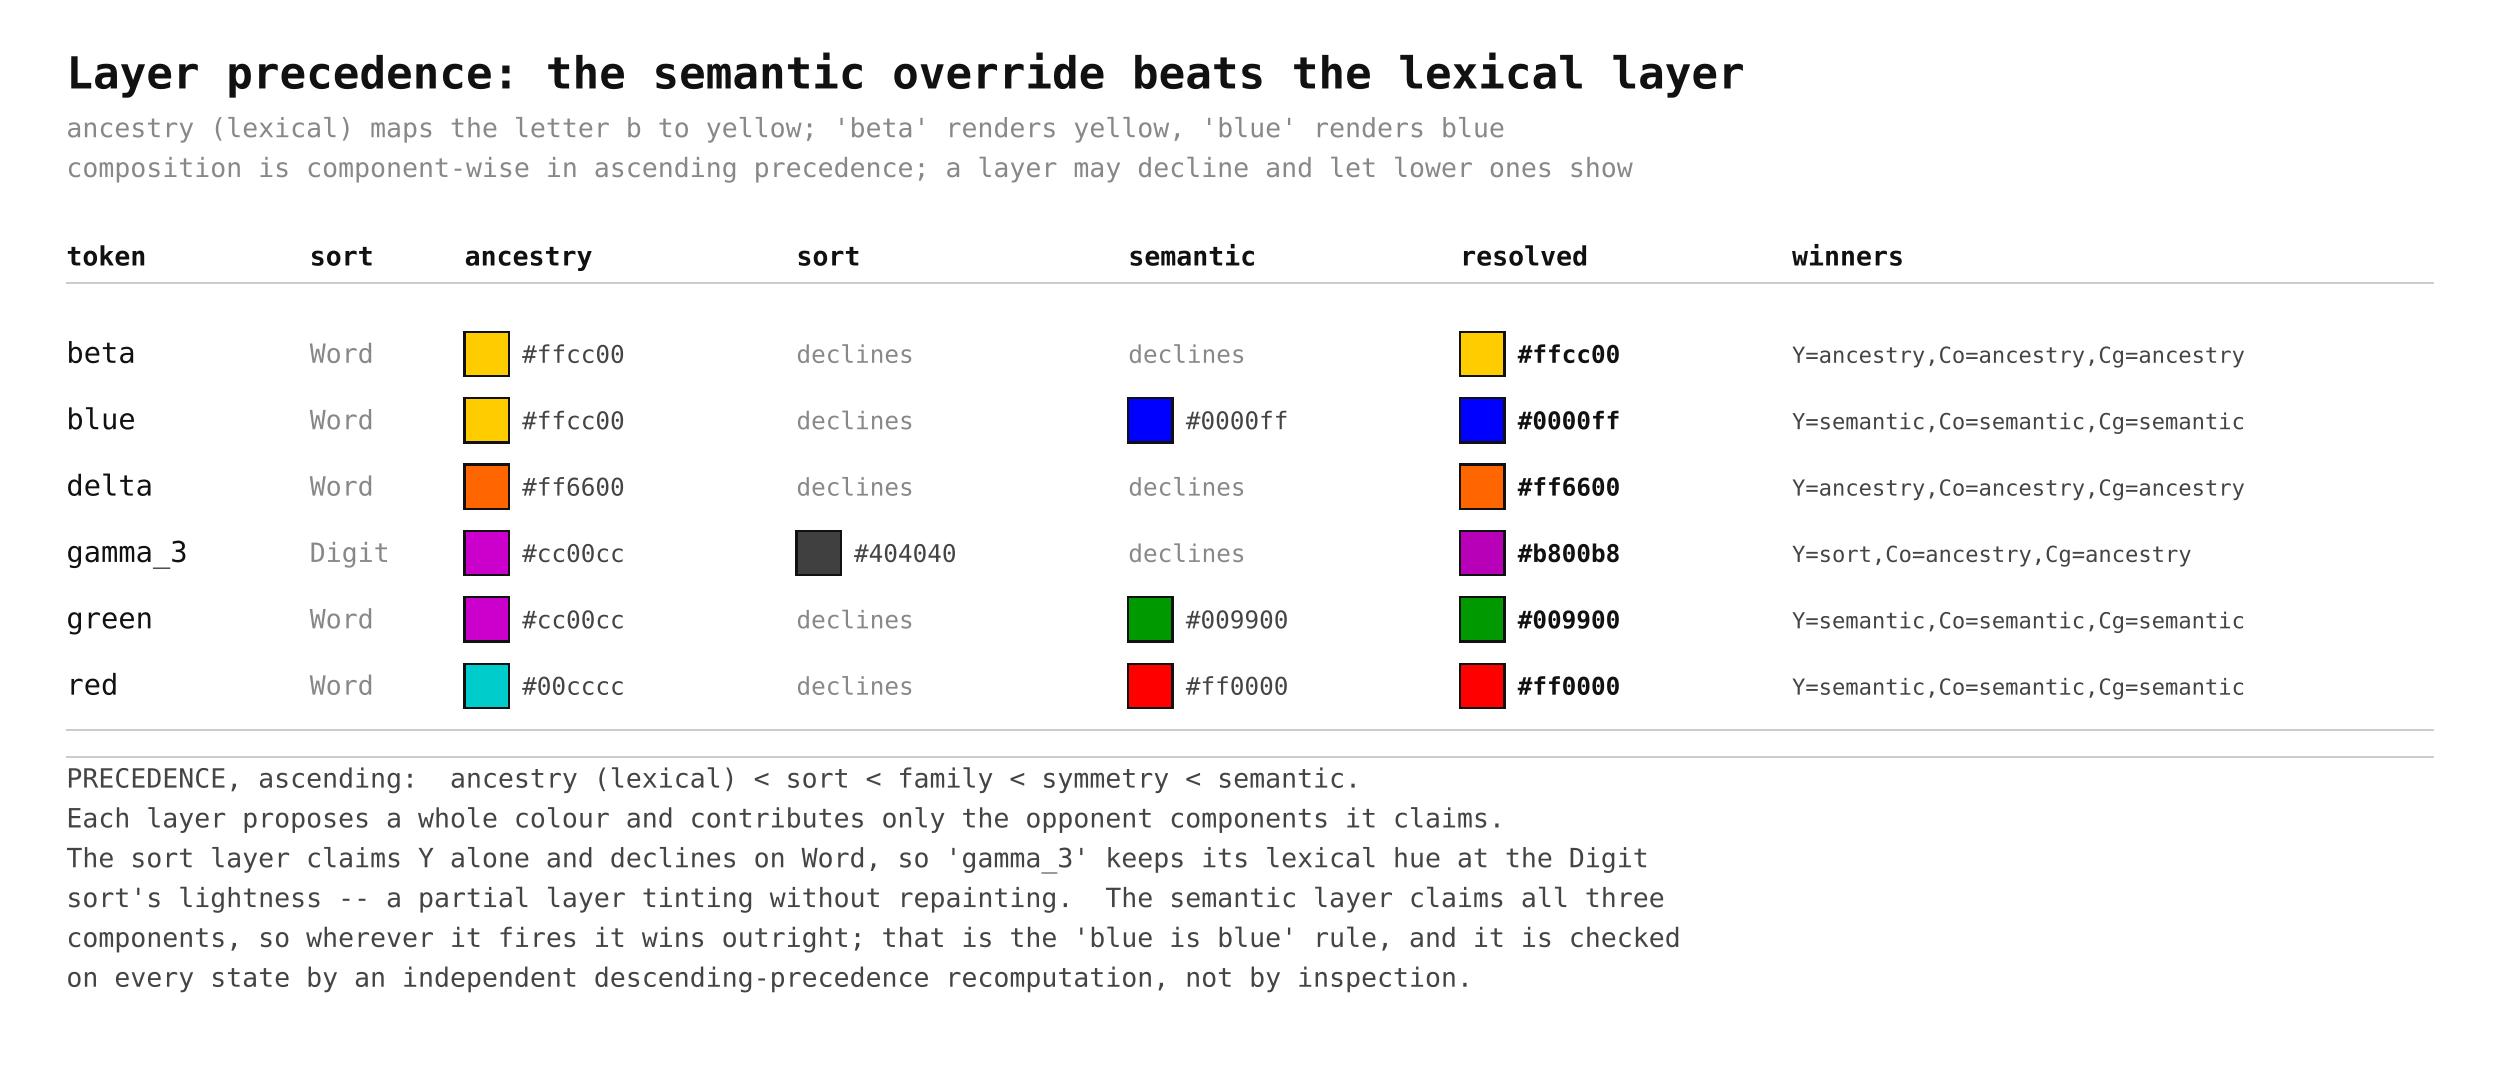
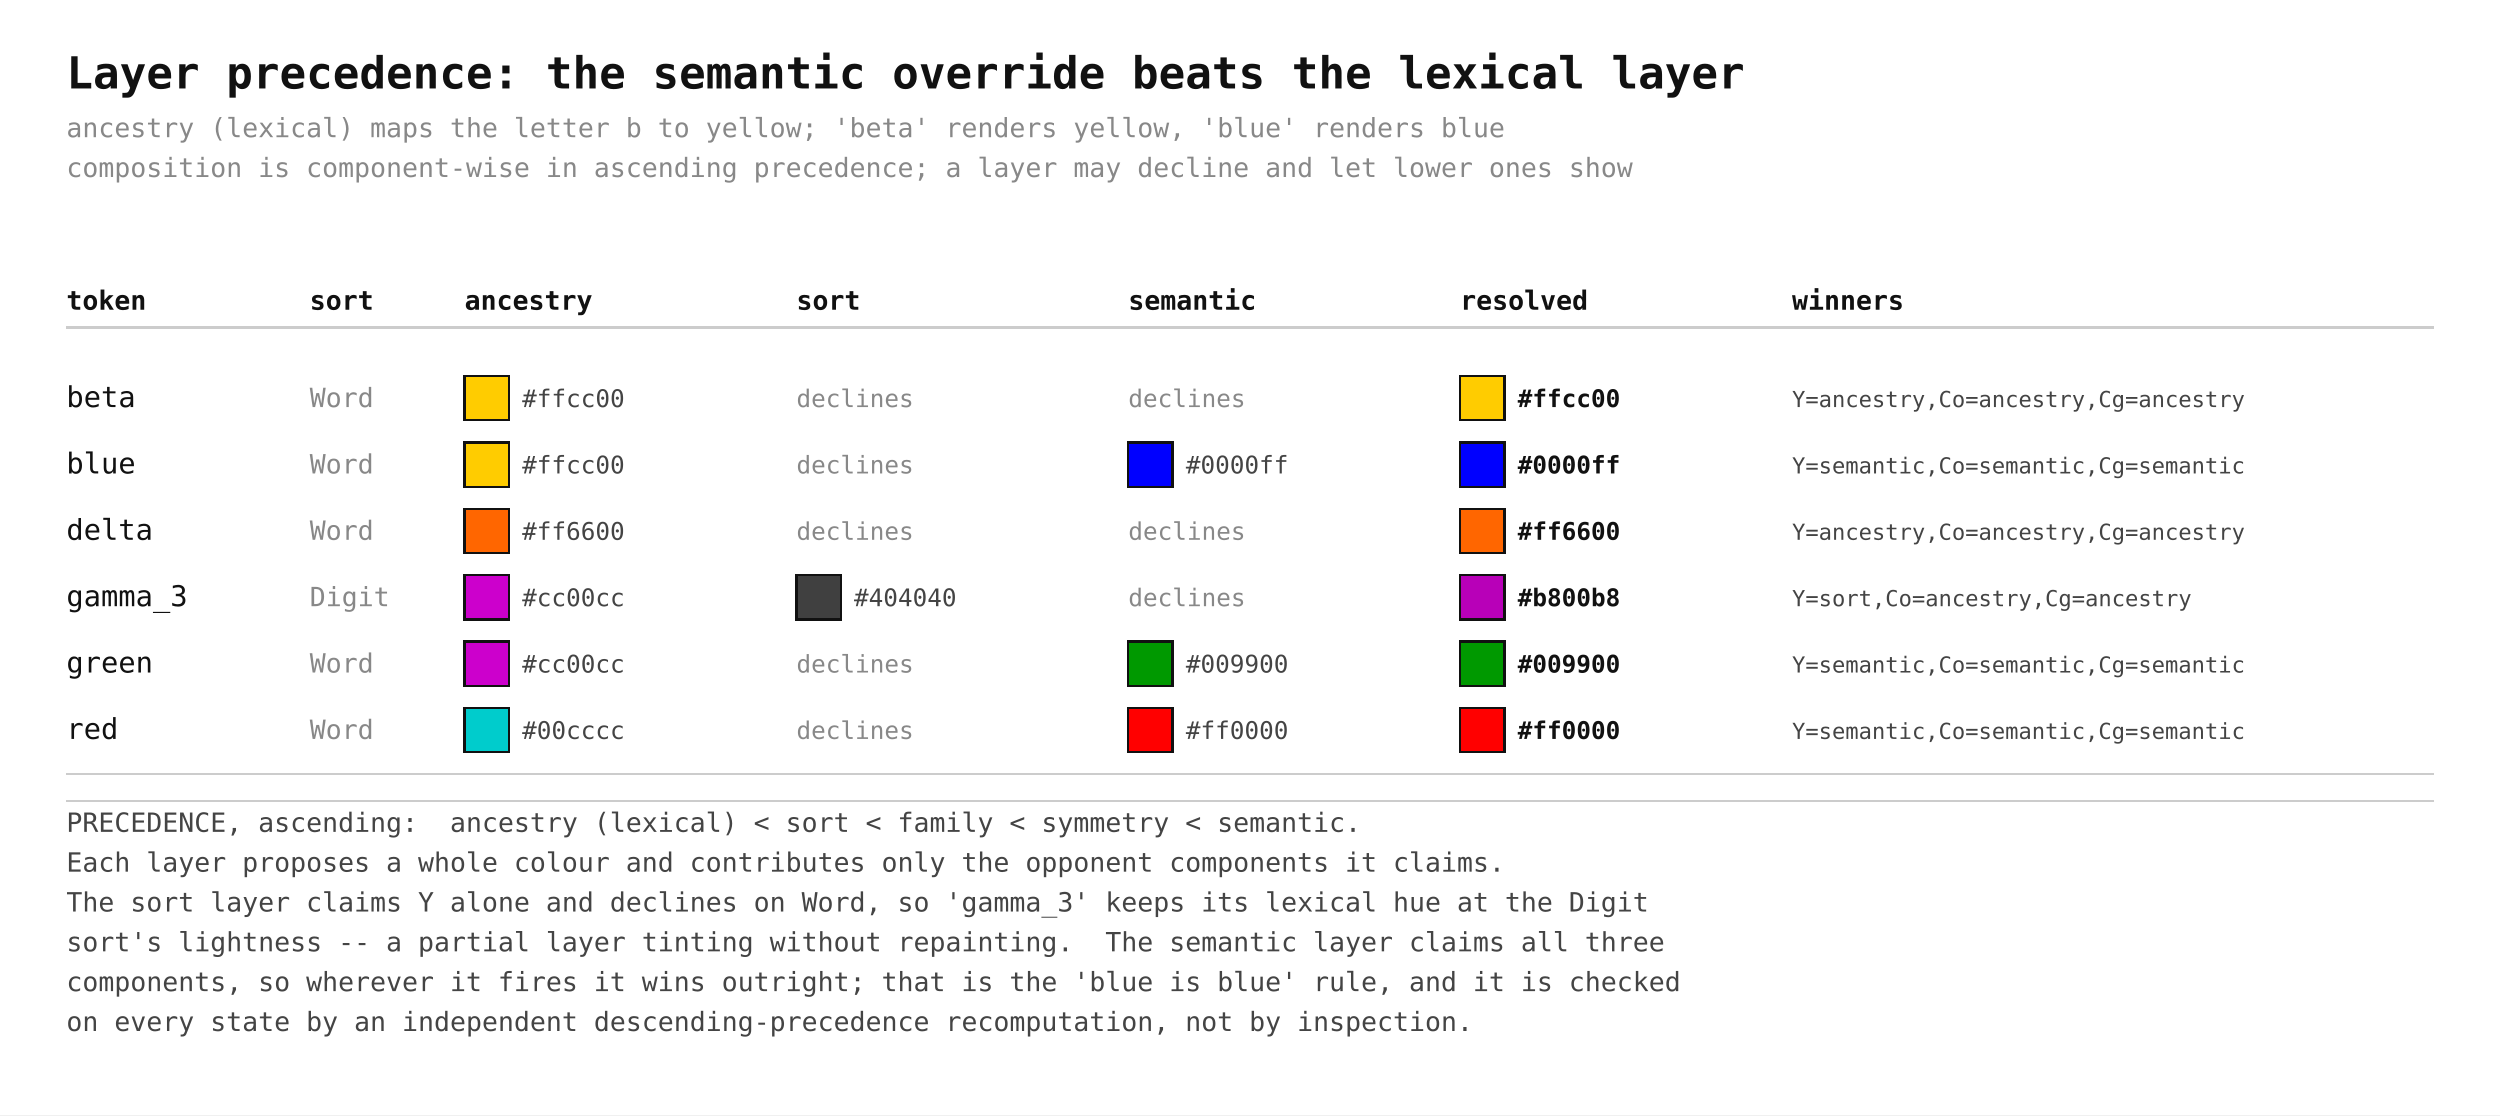
- <svg xmlns="http://www.w3.org/2000/svg" width="1130" height="484" viewBox="0 0 1130 484" version="1.1">
-   <rect x="0" y="0" width="1130" height="484" fill="#ffffff" shape-rendering="crispEdges" />
+ <svg xmlns="http://www.w3.org/2000/svg" width="1130" height="504" viewBox="0 0 1130 504" version="1.1">
+   <rect x="0" y="0" width="1130" height="504" fill="#ffffff" shape-rendering="crispEdges" />
  <text x="30" y="40" fill="#111111" font-family="monospace" font-size="20" font-weight="bold" text-anchor="start" xml:space="preserve">Layer precedence: the semantic override beats the lexical layer</text>
  <text x="30" y="62" fill="#888888" font-family="monospace" font-size="12" font-weight="normal" text-anchor="start" xml:space="preserve">ancestry (lexical) maps the letter b to yellow; 'beta' renders yellow, 'blue' renders blue</text>
  <text x="30" y="80" fill="#888888" font-family="monospace" font-size="12" font-weight="normal" text-anchor="start" xml:space="preserve">composition is component-wise in ascending precedence; a layer may decline and let lower ones show</text>
-   <text x="30" y="120" fill="#111111" font-family="monospace" font-size="12" font-weight="bold" text-anchor="start" xml:space="preserve">token</text>
-   <text x="140" y="120" fill="#111111" font-family="monospace" font-size="12" font-weight="bold" text-anchor="start" xml:space="preserve">sort</text>
-   <text x="210" y="120" fill="#111111" font-family="monospace" font-size="12" font-weight="bold" text-anchor="start" xml:space="preserve">ancestry</text>
-   <text x="360" y="120" fill="#111111" font-family="monospace" font-size="12" font-weight="bold" text-anchor="start" xml:space="preserve">sort</text>
-   <text x="510" y="120" fill="#111111" font-family="monospace" font-size="12" font-weight="bold" text-anchor="start" xml:space="preserve">semantic</text>
-   <text x="660" y="120" fill="#111111" font-family="monospace" font-size="12" font-weight="bold" text-anchor="start" xml:space="preserve">resolved</text>
-   <text x="810" y="120" fill="#111111" font-family="monospace" font-size="12" font-weight="bold" text-anchor="start" xml:space="preserve">winners</text>
-   <line x1="30" y1="128" x2="1100" y2="128" stroke="#cccccc" stroke-width="1" shape-rendering="crispEdges" />
-   <text x="30" y="164" fill="#111111" font-family="monospace" font-size="13" font-weight="normal" text-anchor="start" xml:space="preserve">beta</text>
-   <text x="140" y="164" fill="#888888" font-family="monospace" font-size="12" font-weight="normal" text-anchor="start" xml:space="preserve">Word</text>
-   <rect x="210" y="150" width="20" height="20" fill="#ffcc00" stroke="#111111" stroke-width="1" shape-rendering="crispEdges" />
-   <text x="236" y="164" fill="#444444" font-family="monospace" font-size="11" font-weight="normal" text-anchor="start" xml:space="preserve">#ffcc00</text>
-   <text x="360" y="164" fill="#888888" font-family="monospace" font-size="11" font-weight="normal" text-anchor="start" xml:space="preserve">declines</text>
-   <text x="510" y="164" fill="#888888" font-family="monospace" font-size="11" font-weight="normal" text-anchor="start" xml:space="preserve">declines</text>
-   <rect x="660" y="150" width="20" height="20" fill="#ffcc00" stroke="#111111" stroke-width="1" shape-rendering="crispEdges" />
-   <text x="686" y="164" fill="#111111" font-family="monospace" font-size="11" font-weight="bold" text-anchor="start" xml:space="preserve">#ffcc00</text>
-   <text x="810" y="164" fill="#444444" font-family="monospace" font-size="10" font-weight="normal" text-anchor="start" xml:space="preserve">Y=ancestry,Co=ancestry,Cg=ancestry</text>
-   <text x="30" y="194" fill="#111111" font-family="monospace" font-size="13" font-weight="normal" text-anchor="start" xml:space="preserve">blue</text>
-   <text x="140" y="194" fill="#888888" font-family="monospace" font-size="12" font-weight="normal" text-anchor="start" xml:space="preserve">Word</text>
-   <rect x="210" y="180" width="20" height="20" fill="#ffcc00" stroke="#111111" stroke-width="1" shape-rendering="crispEdges" />
-   <text x="236" y="194" fill="#444444" font-family="monospace" font-size="11" font-weight="normal" text-anchor="start" xml:space="preserve">#ffcc00</text>
-   <text x="360" y="194" fill="#888888" font-family="monospace" font-size="11" font-weight="normal" text-anchor="start" xml:space="preserve">declines</text>
-   <rect x="510" y="180" width="20" height="20" fill="#0000ff" stroke="#111111" stroke-width="1" shape-rendering="crispEdges" />
-   <text x="536" y="194" fill="#444444" font-family="monospace" font-size="11" font-weight="normal" text-anchor="start" xml:space="preserve">#0000ff</text>
-   <rect x="660" y="180" width="20" height="20" fill="#0000ff" stroke="#111111" stroke-width="1" shape-rendering="crispEdges" />
-   <text x="686" y="194" fill="#111111" font-family="monospace" font-size="11" font-weight="bold" text-anchor="start" xml:space="preserve">#0000ff</text>
-   <text x="810" y="194" fill="#444444" font-family="monospace" font-size="10" font-weight="normal" text-anchor="start" xml:space="preserve">Y=semantic,Co=semantic,Cg=semantic</text>
-   <text x="30" y="224" fill="#111111" font-family="monospace" font-size="13" font-weight="normal" text-anchor="start" xml:space="preserve">delta</text>
-   <text x="140" y="224" fill="#888888" font-family="monospace" font-size="12" font-weight="normal" text-anchor="start" xml:space="preserve">Word</text>
-   <rect x="210" y="210" width="20" height="20" fill="#ff6600" stroke="#111111" stroke-width="1" shape-rendering="crispEdges" />
-   <text x="236" y="224" fill="#444444" font-family="monospace" font-size="11" font-weight="normal" text-anchor="start" xml:space="preserve">#ff6600</text>
-   <text x="360" y="224" fill="#888888" font-family="monospace" font-size="11" font-weight="normal" text-anchor="start" xml:space="preserve">declines</text>
-   <text x="510" y="224" fill="#888888" font-family="monospace" font-size="11" font-weight="normal" text-anchor="start" xml:space="preserve">declines</text>
-   <rect x="660" y="210" width="20" height="20" fill="#ff6600" stroke="#111111" stroke-width="1" shape-rendering="crispEdges" />
-   <text x="686" y="224" fill="#111111" font-family="monospace" font-size="11" font-weight="bold" text-anchor="start" xml:space="preserve">#ff6600</text>
-   <text x="810" y="224" fill="#444444" font-family="monospace" font-size="10" font-weight="normal" text-anchor="start" xml:space="preserve">Y=ancestry,Co=ancestry,Cg=ancestry</text>
-   <text x="30" y="254" fill="#111111" font-family="monospace" font-size="13" font-weight="normal" text-anchor="start" xml:space="preserve">gamma_3</text>
-   <text x="140" y="254" fill="#888888" font-family="monospace" font-size="12" font-weight="normal" text-anchor="start" xml:space="preserve">Digit</text>
-   <rect x="210" y="240" width="20" height="20" fill="#cc00cc" stroke="#111111" stroke-width="1" shape-rendering="crispEdges" />
-   <text x="236" y="254" fill="#444444" font-family="monospace" font-size="11" font-weight="normal" text-anchor="start" xml:space="preserve">#cc00cc</text>
-   <rect x="360" y="240" width="20" height="20" fill="#404040" stroke="#111111" stroke-width="1" shape-rendering="crispEdges" />
-   <text x="386" y="254" fill="#444444" font-family="monospace" font-size="11" font-weight="normal" text-anchor="start" xml:space="preserve">#404040</text>
-   <text x="510" y="254" fill="#888888" font-family="monospace" font-size="11" font-weight="normal" text-anchor="start" xml:space="preserve">declines</text>
-   <rect x="660" y="240" width="20" height="20" fill="#b800b8" stroke="#111111" stroke-width="1" shape-rendering="crispEdges" />
-   <text x="686" y="254" fill="#111111" font-family="monospace" font-size="11" font-weight="bold" text-anchor="start" xml:space="preserve">#b800b8</text>
-   <text x="810" y="254" fill="#444444" font-family="monospace" font-size="10" font-weight="normal" text-anchor="start" xml:space="preserve">Y=sort,Co=ancestry,Cg=ancestry</text>
-   <text x="30" y="284" fill="#111111" font-family="monospace" font-size="13" font-weight="normal" text-anchor="start" xml:space="preserve">green</text>
-   <text x="140" y="284" fill="#888888" font-family="monospace" font-size="12" font-weight="normal" text-anchor="start" xml:space="preserve">Word</text>
-   <rect x="210" y="270" width="20" height="20" fill="#cc00cc" stroke="#111111" stroke-width="1" shape-rendering="crispEdges" />
-   <text x="236" y="284" fill="#444444" font-family="monospace" font-size="11" font-weight="normal" text-anchor="start" xml:space="preserve">#cc00cc</text>
-   <text x="360" y="284" fill="#888888" font-family="monospace" font-size="11" font-weight="normal" text-anchor="start" xml:space="preserve">declines</text>
-   <rect x="510" y="270" width="20" height="20" fill="#009900" stroke="#111111" stroke-width="1" shape-rendering="crispEdges" />
-   <text x="536" y="284" fill="#444444" font-family="monospace" font-size="11" font-weight="normal" text-anchor="start" xml:space="preserve">#009900</text>
-   <rect x="660" y="270" width="20" height="20" fill="#009900" stroke="#111111" stroke-width="1" shape-rendering="crispEdges" />
-   <text x="686" y="284" fill="#111111" font-family="monospace" font-size="11" font-weight="bold" text-anchor="start" xml:space="preserve">#009900</text>
-   <text x="810" y="284" fill="#444444" font-family="monospace" font-size="10" font-weight="normal" text-anchor="start" xml:space="preserve">Y=semantic,Co=semantic,Cg=semantic</text>
-   <text x="30" y="314" fill="#111111" font-family="monospace" font-size="13" font-weight="normal" text-anchor="start" xml:space="preserve">red</text>
-   <text x="140" y="314" fill="#888888" font-family="monospace" font-size="12" font-weight="normal" text-anchor="start" xml:space="preserve">Word</text>
-   <rect x="210" y="300" width="20" height="20" fill="#00cccc" stroke="#111111" stroke-width="1" shape-rendering="crispEdges" />
-   <text x="236" y="314" fill="#444444" font-family="monospace" font-size="11" font-weight="normal" text-anchor="start" xml:space="preserve">#00cccc</text>
-   <text x="360" y="314" fill="#888888" font-family="monospace" font-size="11" font-weight="normal" text-anchor="start" xml:space="preserve">declines</text>
-   <rect x="510" y="300" width="20" height="20" fill="#ff0000" stroke="#111111" stroke-width="1" shape-rendering="crispEdges" />
-   <text x="536" y="314" fill="#444444" font-family="monospace" font-size="11" font-weight="normal" text-anchor="start" xml:space="preserve">#ff0000</text>
-   <rect x="660" y="300" width="20" height="20" fill="#ff0000" stroke="#111111" stroke-width="1" shape-rendering="crispEdges" />
-   <text x="686" y="314" fill="#111111" font-family="monospace" font-size="11" font-weight="bold" text-anchor="start" xml:space="preserve">#ff0000</text>
-   <text x="810" y="314" fill="#444444" font-family="monospace" font-size="10" font-weight="normal" text-anchor="start" xml:space="preserve">Y=semantic,Co=semantic,Cg=semantic</text>
-   <line x1="30" y1="330" x2="1100" y2="330" stroke="#cccccc" stroke-width="1" shape-rendering="crispEdges" />
+   <text x="30" y="140" fill="#111111" font-family="monospace" font-size="12" font-weight="bold" text-anchor="start" xml:space="preserve">token</text>
+   <text x="140" y="140" fill="#111111" font-family="monospace" font-size="12" font-weight="bold" text-anchor="start" xml:space="preserve">sort</text>
+   <text x="210" y="140" fill="#111111" font-family="monospace" font-size="12" font-weight="bold" text-anchor="start" xml:space="preserve">ancestry</text>
+   <text x="360" y="140" fill="#111111" font-family="monospace" font-size="12" font-weight="bold" text-anchor="start" xml:space="preserve">sort</text>
+   <text x="510" y="140" fill="#111111" font-family="monospace" font-size="12" font-weight="bold" text-anchor="start" xml:space="preserve">semantic</text>
+   <text x="660" y="140" fill="#111111" font-family="monospace" font-size="12" font-weight="bold" text-anchor="start" xml:space="preserve">resolved</text>
+   <text x="810" y="140" fill="#111111" font-family="monospace" font-size="12" font-weight="bold" text-anchor="start" xml:space="preserve">winners</text>
+   <line x1="30" y1="148" x2="1100" y2="148" stroke="#cccccc" stroke-width="1" shape-rendering="crispEdges" />
+   <text x="30" y="184" fill="#111111" font-family="monospace" font-size="13" font-weight="normal" text-anchor="start" xml:space="preserve">beta</text>
+   <text x="140" y="184" fill="#888888" font-family="monospace" font-size="12" font-weight="normal" text-anchor="start" xml:space="preserve">Word</text>
+   <rect x="210" y="170" width="20" height="20" fill="#ffcc00" stroke="#111111" stroke-width="1" shape-rendering="crispEdges" />
+   <text x="236" y="184" fill="#444444" font-family="monospace" font-size="11" font-weight="normal" text-anchor="start" xml:space="preserve">#ffcc00</text>
+   <text x="360" y="184" fill="#888888" font-family="monospace" font-size="11" font-weight="normal" text-anchor="start" xml:space="preserve">declines</text>
+   <text x="510" y="184" fill="#888888" font-family="monospace" font-size="11" font-weight="normal" text-anchor="start" xml:space="preserve">declines</text>
+   <rect x="660" y="170" width="20" height="20" fill="#ffcc00" stroke="#111111" stroke-width="1" shape-rendering="crispEdges" />
+   <text x="686" y="184" fill="#111111" font-family="monospace" font-size="11" font-weight="bold" text-anchor="start" xml:space="preserve">#ffcc00</text>
+   <text x="810" y="184" fill="#444444" font-family="monospace" font-size="10" font-weight="normal" text-anchor="start" xml:space="preserve">Y=ancestry,Co=ancestry,Cg=ancestry</text>
+   <text x="30" y="214" fill="#111111" font-family="monospace" font-size="13" font-weight="normal" text-anchor="start" xml:space="preserve">blue</text>
+   <text x="140" y="214" fill="#888888" font-family="monospace" font-size="12" font-weight="normal" text-anchor="start" xml:space="preserve">Word</text>
+   <rect x="210" y="200" width="20" height="20" fill="#ffcc00" stroke="#111111" stroke-width="1" shape-rendering="crispEdges" />
+   <text x="236" y="214" fill="#444444" font-family="monospace" font-size="11" font-weight="normal" text-anchor="start" xml:space="preserve">#ffcc00</text>
+   <text x="360" y="214" fill="#888888" font-family="monospace" font-size="11" font-weight="normal" text-anchor="start" xml:space="preserve">declines</text>
+   <rect x="510" y="200" width="20" height="20" fill="#0000ff" stroke="#111111" stroke-width="1" shape-rendering="crispEdges" />
+   <text x="536" y="214" fill="#444444" font-family="monospace" font-size="11" font-weight="normal" text-anchor="start" xml:space="preserve">#0000ff</text>
+   <rect x="660" y="200" width="20" height="20" fill="#0000ff" stroke="#111111" stroke-width="1" shape-rendering="crispEdges" />
+   <text x="686" y="214" fill="#111111" font-family="monospace" font-size="11" font-weight="bold" text-anchor="start" xml:space="preserve">#0000ff</text>
+   <text x="810" y="214" fill="#444444" font-family="monospace" font-size="10" font-weight="normal" text-anchor="start" xml:space="preserve">Y=semantic,Co=semantic,Cg=semantic</text>
+   <text x="30" y="244" fill="#111111" font-family="monospace" font-size="13" font-weight="normal" text-anchor="start" xml:space="preserve">delta</text>
+   <text x="140" y="244" fill="#888888" font-family="monospace" font-size="12" font-weight="normal" text-anchor="start" xml:space="preserve">Word</text>
+   <rect x="210" y="230" width="20" height="20" fill="#ff6600" stroke="#111111" stroke-width="1" shape-rendering="crispEdges" />
+   <text x="236" y="244" fill="#444444" font-family="monospace" font-size="11" font-weight="normal" text-anchor="start" xml:space="preserve">#ff6600</text>
+   <text x="360" y="244" fill="#888888" font-family="monospace" font-size="11" font-weight="normal" text-anchor="start" xml:space="preserve">declines</text>
+   <text x="510" y="244" fill="#888888" font-family="monospace" font-size="11" font-weight="normal" text-anchor="start" xml:space="preserve">declines</text>
+   <rect x="660" y="230" width="20" height="20" fill="#ff6600" stroke="#111111" stroke-width="1" shape-rendering="crispEdges" />
+   <text x="686" y="244" fill="#111111" font-family="monospace" font-size="11" font-weight="bold" text-anchor="start" xml:space="preserve">#ff6600</text>
+   <text x="810" y="244" fill="#444444" font-family="monospace" font-size="10" font-weight="normal" text-anchor="start" xml:space="preserve">Y=ancestry,Co=ancestry,Cg=ancestry</text>
+   <text x="30" y="274" fill="#111111" font-family="monospace" font-size="13" font-weight="normal" text-anchor="start" xml:space="preserve">gamma_3</text>
+   <text x="140" y="274" fill="#888888" font-family="monospace" font-size="12" font-weight="normal" text-anchor="start" xml:space="preserve">Digit</text>
+   <rect x="210" y="260" width="20" height="20" fill="#cc00cc" stroke="#111111" stroke-width="1" shape-rendering="crispEdges" />
+   <text x="236" y="274" fill="#444444" font-family="monospace" font-size="11" font-weight="normal" text-anchor="start" xml:space="preserve">#cc00cc</text>
+   <rect x="360" y="260" width="20" height="20" fill="#404040" stroke="#111111" stroke-width="1" shape-rendering="crispEdges" />
+   <text x="386" y="274" fill="#444444" font-family="monospace" font-size="11" font-weight="normal" text-anchor="start" xml:space="preserve">#404040</text>
+   <text x="510" y="274" fill="#888888" font-family="monospace" font-size="11" font-weight="normal" text-anchor="start" xml:space="preserve">declines</text>
+   <rect x="660" y="260" width="20" height="20" fill="#b800b8" stroke="#111111" stroke-width="1" shape-rendering="crispEdges" />
+   <text x="686" y="274" fill="#111111" font-family="monospace" font-size="11" font-weight="bold" text-anchor="start" xml:space="preserve">#b800b8</text>
+   <text x="810" y="274" fill="#444444" font-family="monospace" font-size="10" font-weight="normal" text-anchor="start" xml:space="preserve">Y=sort,Co=ancestry,Cg=ancestry</text>
+   <text x="30" y="304" fill="#111111" font-family="monospace" font-size="13" font-weight="normal" text-anchor="start" xml:space="preserve">green</text>
+   <text x="140" y="304" fill="#888888" font-family="monospace" font-size="12" font-weight="normal" text-anchor="start" xml:space="preserve">Word</text>
+   <rect x="210" y="290" width="20" height="20" fill="#cc00cc" stroke="#111111" stroke-width="1" shape-rendering="crispEdges" />
+   <text x="236" y="304" fill="#444444" font-family="monospace" font-size="11" font-weight="normal" text-anchor="start" xml:space="preserve">#cc00cc</text>
+   <text x="360" y="304" fill="#888888" font-family="monospace" font-size="11" font-weight="normal" text-anchor="start" xml:space="preserve">declines</text>
+   <rect x="510" y="290" width="20" height="20" fill="#009900" stroke="#111111" stroke-width="1" shape-rendering="crispEdges" />
+   <text x="536" y="304" fill="#444444" font-family="monospace" font-size="11" font-weight="normal" text-anchor="start" xml:space="preserve">#009900</text>
+   <rect x="660" y="290" width="20" height="20" fill="#009900" stroke="#111111" stroke-width="1" shape-rendering="crispEdges" />
+   <text x="686" y="304" fill="#111111" font-family="monospace" font-size="11" font-weight="bold" text-anchor="start" xml:space="preserve">#009900</text>
+   <text x="810" y="304" fill="#444444" font-family="monospace" font-size="10" font-weight="normal" text-anchor="start" xml:space="preserve">Y=semantic,Co=semantic,Cg=semantic</text>
+   <text x="30" y="334" fill="#111111" font-family="monospace" font-size="13" font-weight="normal" text-anchor="start" xml:space="preserve">red</text>
+   <text x="140" y="334" fill="#888888" font-family="monospace" font-size="12" font-weight="normal" text-anchor="start" xml:space="preserve">Word</text>
+   <rect x="210" y="320" width="20" height="20" fill="#00cccc" stroke="#111111" stroke-width="1" shape-rendering="crispEdges" />
+   <text x="236" y="334" fill="#444444" font-family="monospace" font-size="11" font-weight="normal" text-anchor="start" xml:space="preserve">#00cccc</text>
+   <text x="360" y="334" fill="#888888" font-family="monospace" font-size="11" font-weight="normal" text-anchor="start" xml:space="preserve">declines</text>
+   <rect x="510" y="320" width="20" height="20" fill="#ff0000" stroke="#111111" stroke-width="1" shape-rendering="crispEdges" />
+   <text x="536" y="334" fill="#444444" font-family="monospace" font-size="11" font-weight="normal" text-anchor="start" xml:space="preserve">#ff0000</text>
+   <rect x="660" y="320" width="20" height="20" fill="#ff0000" stroke="#111111" stroke-width="1" shape-rendering="crispEdges" />
+   <text x="686" y="334" fill="#111111" font-family="monospace" font-size="11" font-weight="bold" text-anchor="start" xml:space="preserve">#ff0000</text>
+   <text x="810" y="334" fill="#444444" font-family="monospace" font-size="10" font-weight="normal" text-anchor="start" xml:space="preserve">Y=semantic,Co=semantic,Cg=semantic</text>
+   <line x1="30" y1="350" x2="1100" y2="350" stroke="#cccccc" stroke-width="1" shape-rendering="crispEdges" />
  <g id="caption">
-     <line x1="30" y1="342" x2="1100" y2="342" stroke="#cccccc" stroke-width="1" shape-rendering="crispEdges" />
-     <text x="30" y="356" fill="#444444" font-family="monospace" font-size="12" font-weight="normal" text-anchor="start" xml:space="preserve">PRECEDENCE, ascending:  ancestry (lexical) &lt; sort &lt; family &lt; symmetry &lt; semantic.</text>
-     <text x="30" y="374" fill="#444444" font-family="monospace" font-size="12" font-weight="normal" text-anchor="start" xml:space="preserve">Each layer proposes a whole colour and contributes only the opponent components it claims.</text>
-     <text x="30" y="392" fill="#444444" font-family="monospace" font-size="12" font-weight="normal" text-anchor="start" xml:space="preserve">The sort layer claims Y alone and declines on Word, so 'gamma_3' keeps its lexical hue at the Digit</text>
-     <text x="30" y="410" fill="#444444" font-family="monospace" font-size="12" font-weight="normal" text-anchor="start" xml:space="preserve">sort's lightness -- a partial layer tinting without repainting.  The semantic layer claims all three</text>
-     <text x="30" y="428" fill="#444444" font-family="monospace" font-size="12" font-weight="normal" text-anchor="start" xml:space="preserve">components, so wherever it fires it wins outright; that is the 'blue is blue' rule, and it is checked</text>
-     <text x="30" y="446" fill="#444444" font-family="monospace" font-size="12" font-weight="normal" text-anchor="start" xml:space="preserve">on every state by an independent descending-precedence recomputation, not by inspection.</text>
+     <line x1="30" y1="362" x2="1100" y2="362" stroke="#cccccc" stroke-width="1" shape-rendering="crispEdges" />
+     <text x="30" y="376" fill="#444444" font-family="monospace" font-size="12" font-weight="normal" text-anchor="start" xml:space="preserve">PRECEDENCE, ascending:  ancestry (lexical) &lt; sort &lt; family &lt; symmetry &lt; semantic.</text>
+     <text x="30" y="394" fill="#444444" font-family="monospace" font-size="12" font-weight="normal" text-anchor="start" xml:space="preserve">Each layer proposes a whole colour and contributes only the opponent components it claims.</text>
+     <text x="30" y="412" fill="#444444" font-family="monospace" font-size="12" font-weight="normal" text-anchor="start" xml:space="preserve">The sort layer claims Y alone and declines on Word, so 'gamma_3' keeps its lexical hue at the Digit</text>
+     <text x="30" y="430" fill="#444444" font-family="monospace" font-size="12" font-weight="normal" text-anchor="start" xml:space="preserve">sort's lightness -- a partial layer tinting without repainting.  The semantic layer claims all three</text>
+     <text x="30" y="448" fill="#444444" font-family="monospace" font-size="12" font-weight="normal" text-anchor="start" xml:space="preserve">components, so wherever it fires it wins outright; that is the 'blue is blue' rule, and it is checked</text>
+     <text x="30" y="466" fill="#444444" font-family="monospace" font-size="12" font-weight="normal" text-anchor="start" xml:space="preserve">on every state by an independent descending-precedence recomputation, not by inspection.</text>
  </g>
</svg>
